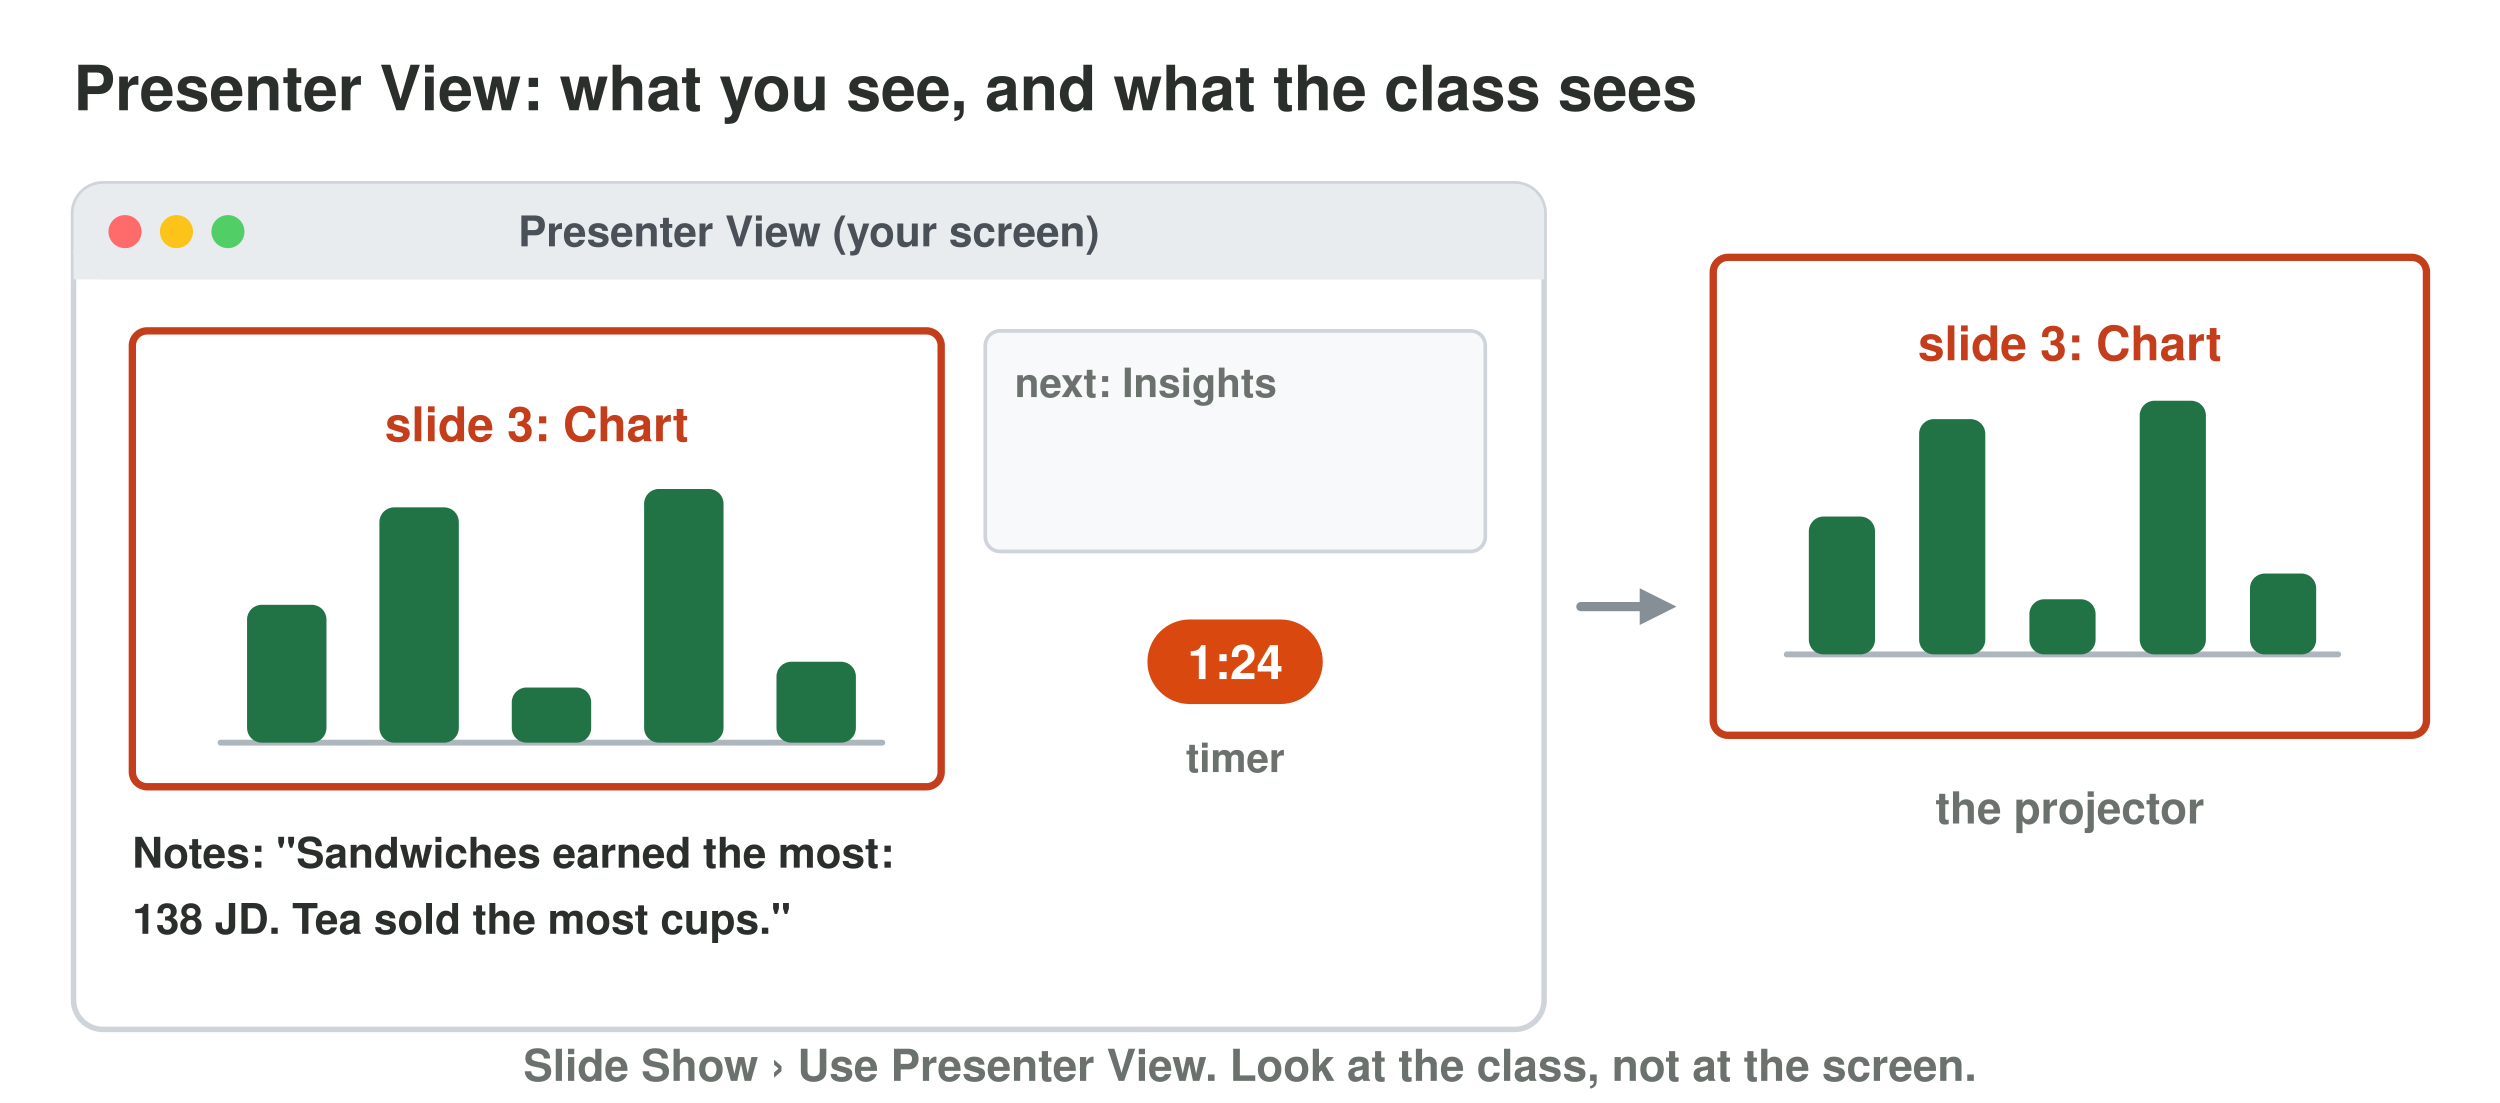
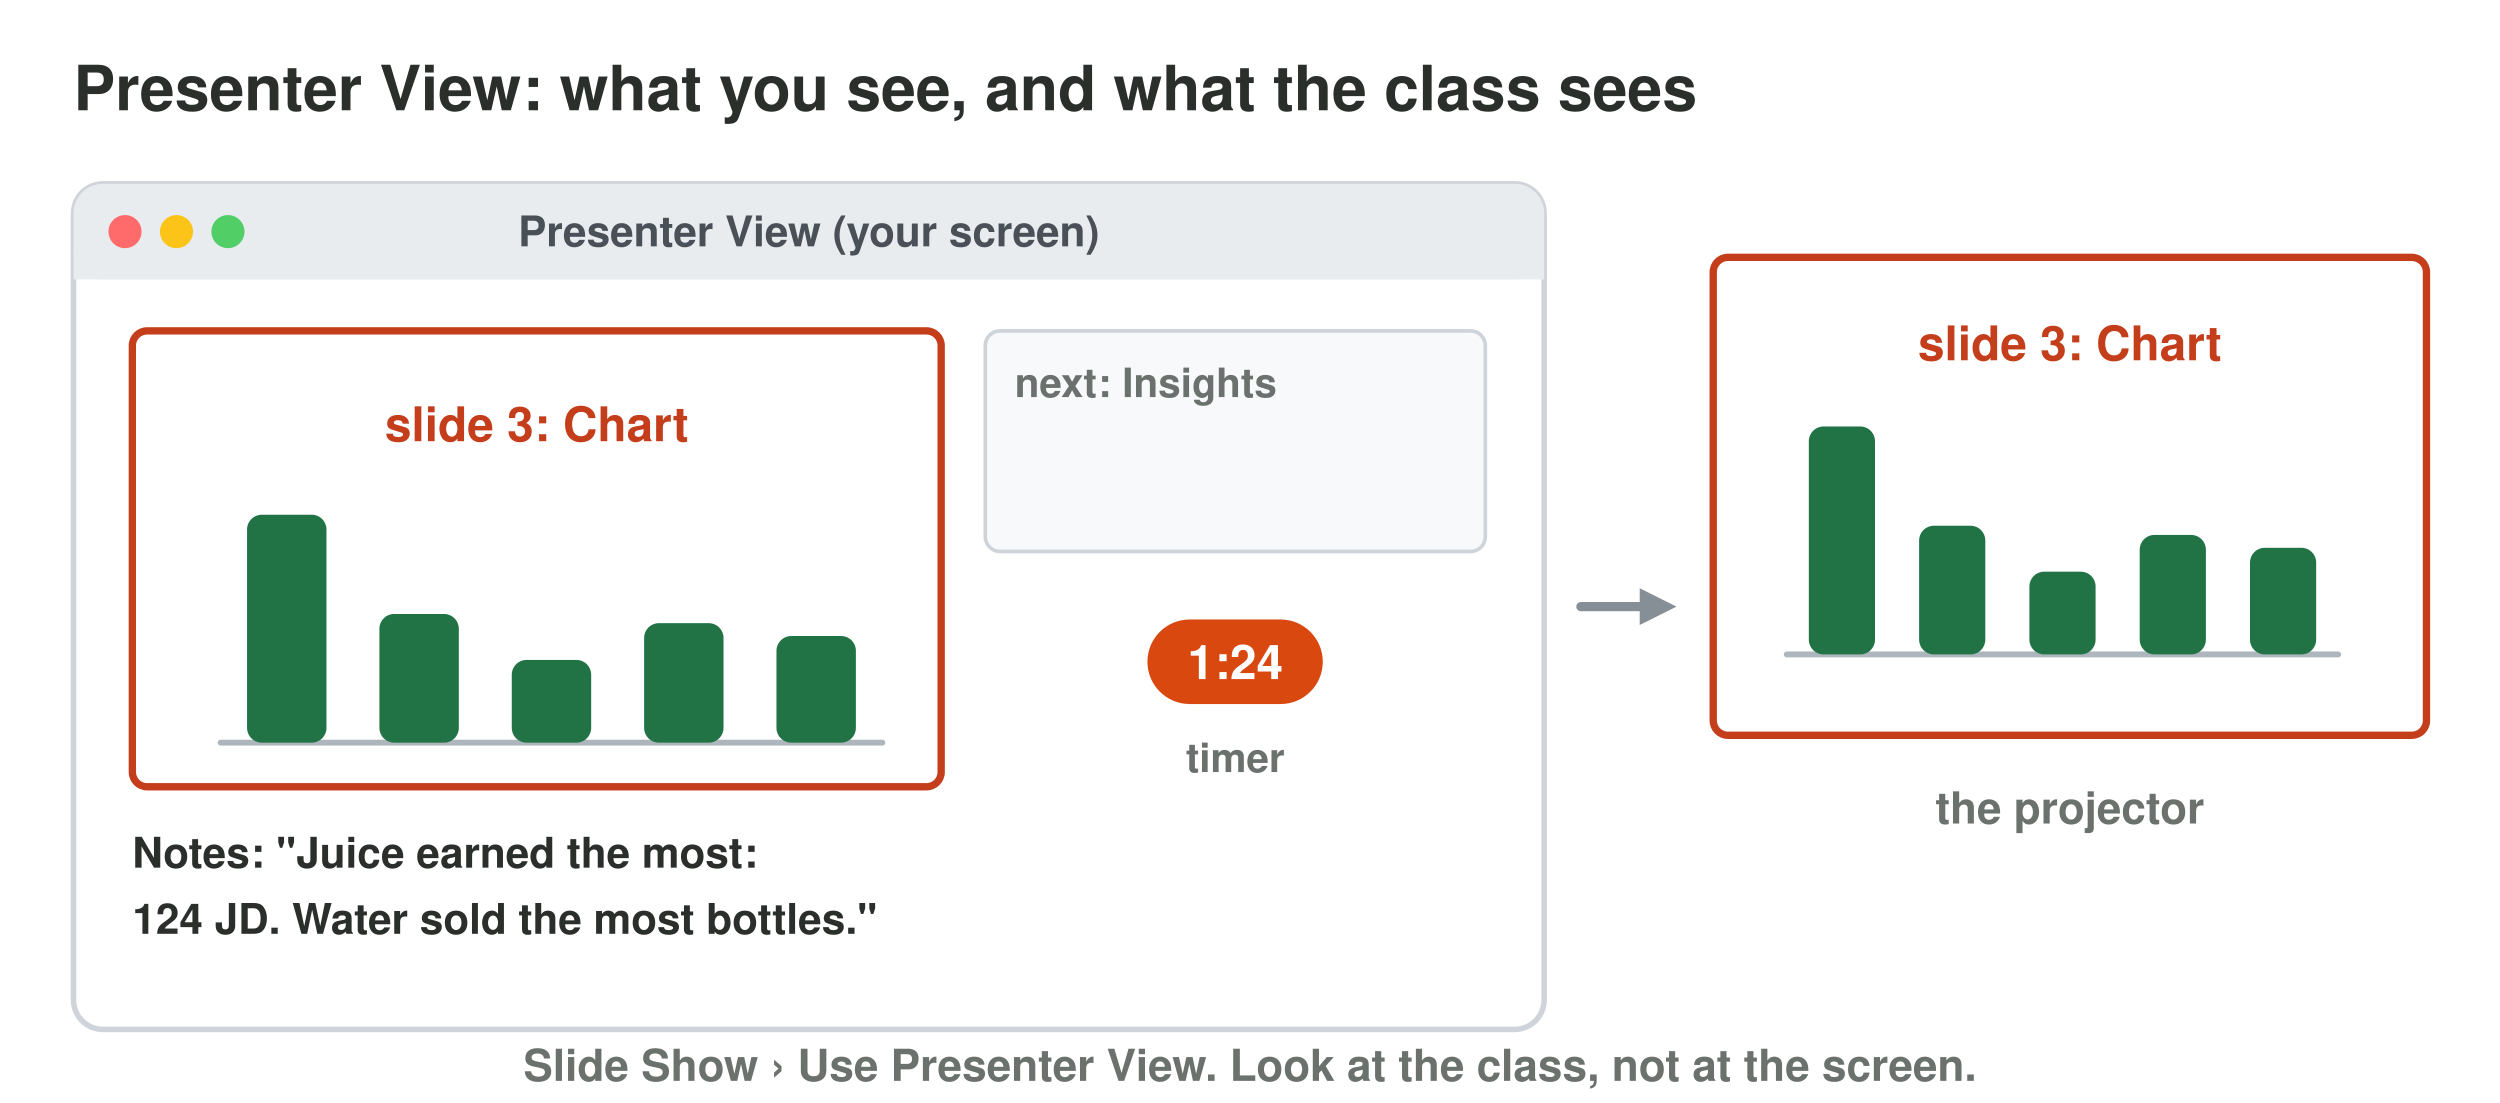
<svg xmlns="http://www.w3.org/2000/svg" width="680" height="300" viewBox="0 0 680 300" font-family="Helvetica, Arial, sans-serif" font-weight="600">
  <rect width="680" height="300" fill="#ffffff" />
  <text x="20" y="30" font-size="17" fill="#2a2f2c" text-anchor="start" font-weight="800" xml:space="preserve">Presenter View: what you see, and what the class sees</text>
  <rect x="20" y="50" width="400" height="230" rx="8" fill="#ffffff" stroke="#ced4da" stroke-width="1.5" />
  <rect x="20" y="50" width="400" height="26" rx="8" fill="#e9ecef" />
  <rect x="20" y="68" width="400" height="8" rx="0" fill="#e9ecef" />
  <circle cx="34" cy="63" r="4.5" fill="#ff6b6b" />
  <circle cx="48" cy="63" r="4.5" fill="#fcc419" />
  <circle cx="62" cy="63" r="4.5" fill="#51cf66" />
  <text x="220" y="67" font-size="11.5" fill="#495057" text-anchor="middle" font-weight="700" xml:space="preserve">Presenter View (your screen)</text>
  <rect x="36" y="90" width="220" height="124" rx="4" fill="#ffffff" stroke="#c43e1c" stroke-width="2" />
  <text x="146" y="120" font-size="13" fill="#c43e1c" text-anchor="middle" font-weight="800" xml:space="preserve">slide 3: Chart</text>
  <line x1="60" y1="202" x2="240" y2="202" stroke="#adb5bd" stroke-width="1.6" stroke-linecap="round" />
-   <rect x="67.2" y="164.5" width="21.6" height="37.5" rx="4" fill="#217346" />
-   <text x="78" y="158.5" font-size="10" fill="#2a2f2c" text-anchor="middle" font-weight="800" xml:space="preserve" />
+   <rect x="67.2" y="140" width="21.6" height="62" rx="4" fill="#217346" />
+   <text x="78" y="134" font-size="10" fill="#2a2f2c" text-anchor="middle" font-weight="800" xml:space="preserve" />
  <text x="78" y="219" font-size="10" fill="#6b726e" text-anchor="middle" font-weight="700" xml:space="preserve" />
-   <rect x="103.2" y="138" width="21.6" height="64" rx="4" fill="#217346" />
-   <text x="114" y="132" font-size="10" fill="#2a2f2c" text-anchor="middle" font-weight="800" xml:space="preserve" />
+   <rect x="103.2" y="167" width="21.6" height="35" rx="4" fill="#217346" />
+   <text x="114" y="161" font-size="10" fill="#2a2f2c" text-anchor="middle" font-weight="800" xml:space="preserve" />
  <text x="114" y="219" font-size="10" fill="#6b726e" text-anchor="middle" font-weight="700" xml:space="preserve" />
-   <rect x="139.2" y="187" width="21.6" height="15" rx="4" fill="#217346" />
-   <text x="150" y="181" font-size="10" fill="#2a2f2c" text-anchor="middle" font-weight="800" xml:space="preserve" />
+   <rect x="139.2" y="179.5" width="21.6" height="22.5" rx="4" fill="#217346" />
+   <text x="150" y="173.5" font-size="10" fill="#2a2f2c" text-anchor="middle" font-weight="800" xml:space="preserve" />
  <text x="150" y="219" font-size="10" fill="#6b726e" text-anchor="middle" font-weight="700" xml:space="preserve" />
-   <rect x="175.2" y="133" width="21.6" height="69" rx="4" fill="#217346" />
-   <text x="186" y="127" font-size="10" fill="#2a2f2c" text-anchor="middle" font-weight="800" xml:space="preserve" />
+   <rect x="175.2" y="169.5" width="21.6" height="32.5" rx="4" fill="#217346" />
+   <text x="186" y="163.5" font-size="10" fill="#2a2f2c" text-anchor="middle" font-weight="800" xml:space="preserve" />
  <text x="186" y="219" font-size="10" fill="#6b726e" text-anchor="middle" font-weight="700" xml:space="preserve" />
-   <rect x="211.2" y="180" width="21.6" height="22" rx="4" fill="#217346" />
-   <text x="222" y="174" font-size="10" fill="#2a2f2c" text-anchor="middle" font-weight="800" xml:space="preserve" />
+   <rect x="211.2" y="173" width="21.6" height="29" rx="4" fill="#217346" />
+   <text x="222" y="167" font-size="10" fill="#2a2f2c" text-anchor="middle" font-weight="800" xml:space="preserve" />
  <text x="222" y="219" font-size="10" fill="#6b726e" text-anchor="middle" font-weight="700" xml:space="preserve" />
  <rect x="268" y="90" width="136" height="60" rx="4" fill="#f8f9fa" stroke="#ced4da" stroke-width="1" />
  <text x="276" y="108" font-size="11" fill="#6b726e" text-anchor="start" font-weight="700" xml:space="preserve">next: Insights</text>
-   <text x="36" y="236" font-size="11.5" fill="#2a2f2c" text-anchor="start" font-weight="700" xml:space="preserve">Notes: "Sandwiches earned the most:</text>
-   <text x="36" y="254" font-size="11.5" fill="#2a2f2c" text-anchor="start" font-weight="700" xml:space="preserve">138 JD. Tea sold the most cups."</text>
+   <text x="36" y="236" font-size="11.5" fill="#2a2f2c" text-anchor="start" font-weight="700" xml:space="preserve">Notes: "Juice earned the most:</text>
+   <text x="36" y="254" font-size="11.5" fill="#2a2f2c" text-anchor="start" font-weight="700" xml:space="preserve">124 JD. Water sold the most bottles."</text>
  <rect x="312.1" y="168.5" width="47.7" height="23" rx="11.5" fill="#D9480F" />
  <text x="336" y="184.7" font-size="13" fill="#ffffff" text-anchor="middle" font-weight="800" xml:space="preserve">1:24</text>
  <text x="336" y="210" font-size="11" fill="#6b726e" text-anchor="middle" font-weight="700" xml:space="preserve">timer</text>
  <line x1="430" y1="165" x2="447" y2="165" stroke="#868e96" stroke-width="2.5" stroke-linecap="round" />
  <polygon points="456,165 446,170 446,160" fill="#868e96" />
  <rect x="466" y="70" width="194" height="130" rx="4" fill="#ffffff" stroke="#c43e1c" stroke-width="2" />
  <text x="563" y="98" font-size="13" fill="#c43e1c" text-anchor="middle" font-weight="800" xml:space="preserve">slide 3: Chart</text>
  <line x1="486" y1="178" x2="636" y2="178" stroke="#adb5bd" stroke-width="1.6" stroke-linecap="round" />
-   <rect x="492" y="140.5" width="18" height="37.5" rx="4" fill="#217346" />
-   <text x="501" y="134.5" font-size="10" fill="#2a2f2c" text-anchor="middle" font-weight="800" xml:space="preserve" />
+   <rect x="492" y="116" width="18" height="62" rx="4" fill="#217346" />
+   <text x="501" y="110" font-size="10" fill="#2a2f2c" text-anchor="middle" font-weight="800" xml:space="preserve" />
  <text x="501" y="195" font-size="10" fill="#6b726e" text-anchor="middle" font-weight="700" xml:space="preserve" />
-   <rect x="522" y="114" width="18" height="64" rx="4" fill="#217346" />
-   <text x="531" y="108" font-size="10" fill="#2a2f2c" text-anchor="middle" font-weight="800" xml:space="preserve" />
+   <rect x="522" y="143" width="18" height="35" rx="4" fill="#217346" />
+   <text x="531" y="137" font-size="10" fill="#2a2f2c" text-anchor="middle" font-weight="800" xml:space="preserve" />
  <text x="531" y="195" font-size="10" fill="#6b726e" text-anchor="middle" font-weight="700" xml:space="preserve" />
-   <rect x="552" y="163" width="18" height="15" rx="4" fill="#217346" />
-   <text x="561" y="157" font-size="10" fill="#2a2f2c" text-anchor="middle" font-weight="800" xml:space="preserve" />
+   <rect x="552" y="155.5" width="18" height="22.5" rx="4" fill="#217346" />
+   <text x="561" y="149.5" font-size="10" fill="#2a2f2c" text-anchor="middle" font-weight="800" xml:space="preserve" />
  <text x="561" y="195" font-size="10" fill="#6b726e" text-anchor="middle" font-weight="700" xml:space="preserve" />
-   <rect x="582" y="109" width="18" height="69" rx="4" fill="#217346" />
-   <text x="591" y="103" font-size="10" fill="#2a2f2c" text-anchor="middle" font-weight="800" xml:space="preserve" />
+   <rect x="582" y="145.5" width="18" height="32.5" rx="4" fill="#217346" />
+   <text x="591" y="139.5" font-size="10" fill="#2a2f2c" text-anchor="middle" font-weight="800" xml:space="preserve" />
  <text x="591" y="195" font-size="10" fill="#6b726e" text-anchor="middle" font-weight="700" xml:space="preserve" />
-   <rect x="612" y="156" width="18" height="22" rx="4" fill="#217346" />
-   <text x="621" y="150" font-size="10" fill="#2a2f2c" text-anchor="middle" font-weight="800" xml:space="preserve" />
+   <rect x="612" y="149" width="18" height="29" rx="4" fill="#217346" />
+   <text x="621" y="143" font-size="10" fill="#2a2f2c" text-anchor="middle" font-weight="800" xml:space="preserve" />
  <text x="621" y="195" font-size="10" fill="#6b726e" text-anchor="middle" font-weight="700" xml:space="preserve" />
  <text x="563" y="224" font-size="12" fill="#6b726e" text-anchor="middle" font-weight="800" xml:space="preserve">the projector</text>
  <text x="340" y="294" font-size="12" fill="#6b726e" text-anchor="middle" font-weight="700" xml:space="preserve">Slide Show › Use Presenter View. Look at the class, not at the screen.</text>
</svg>
